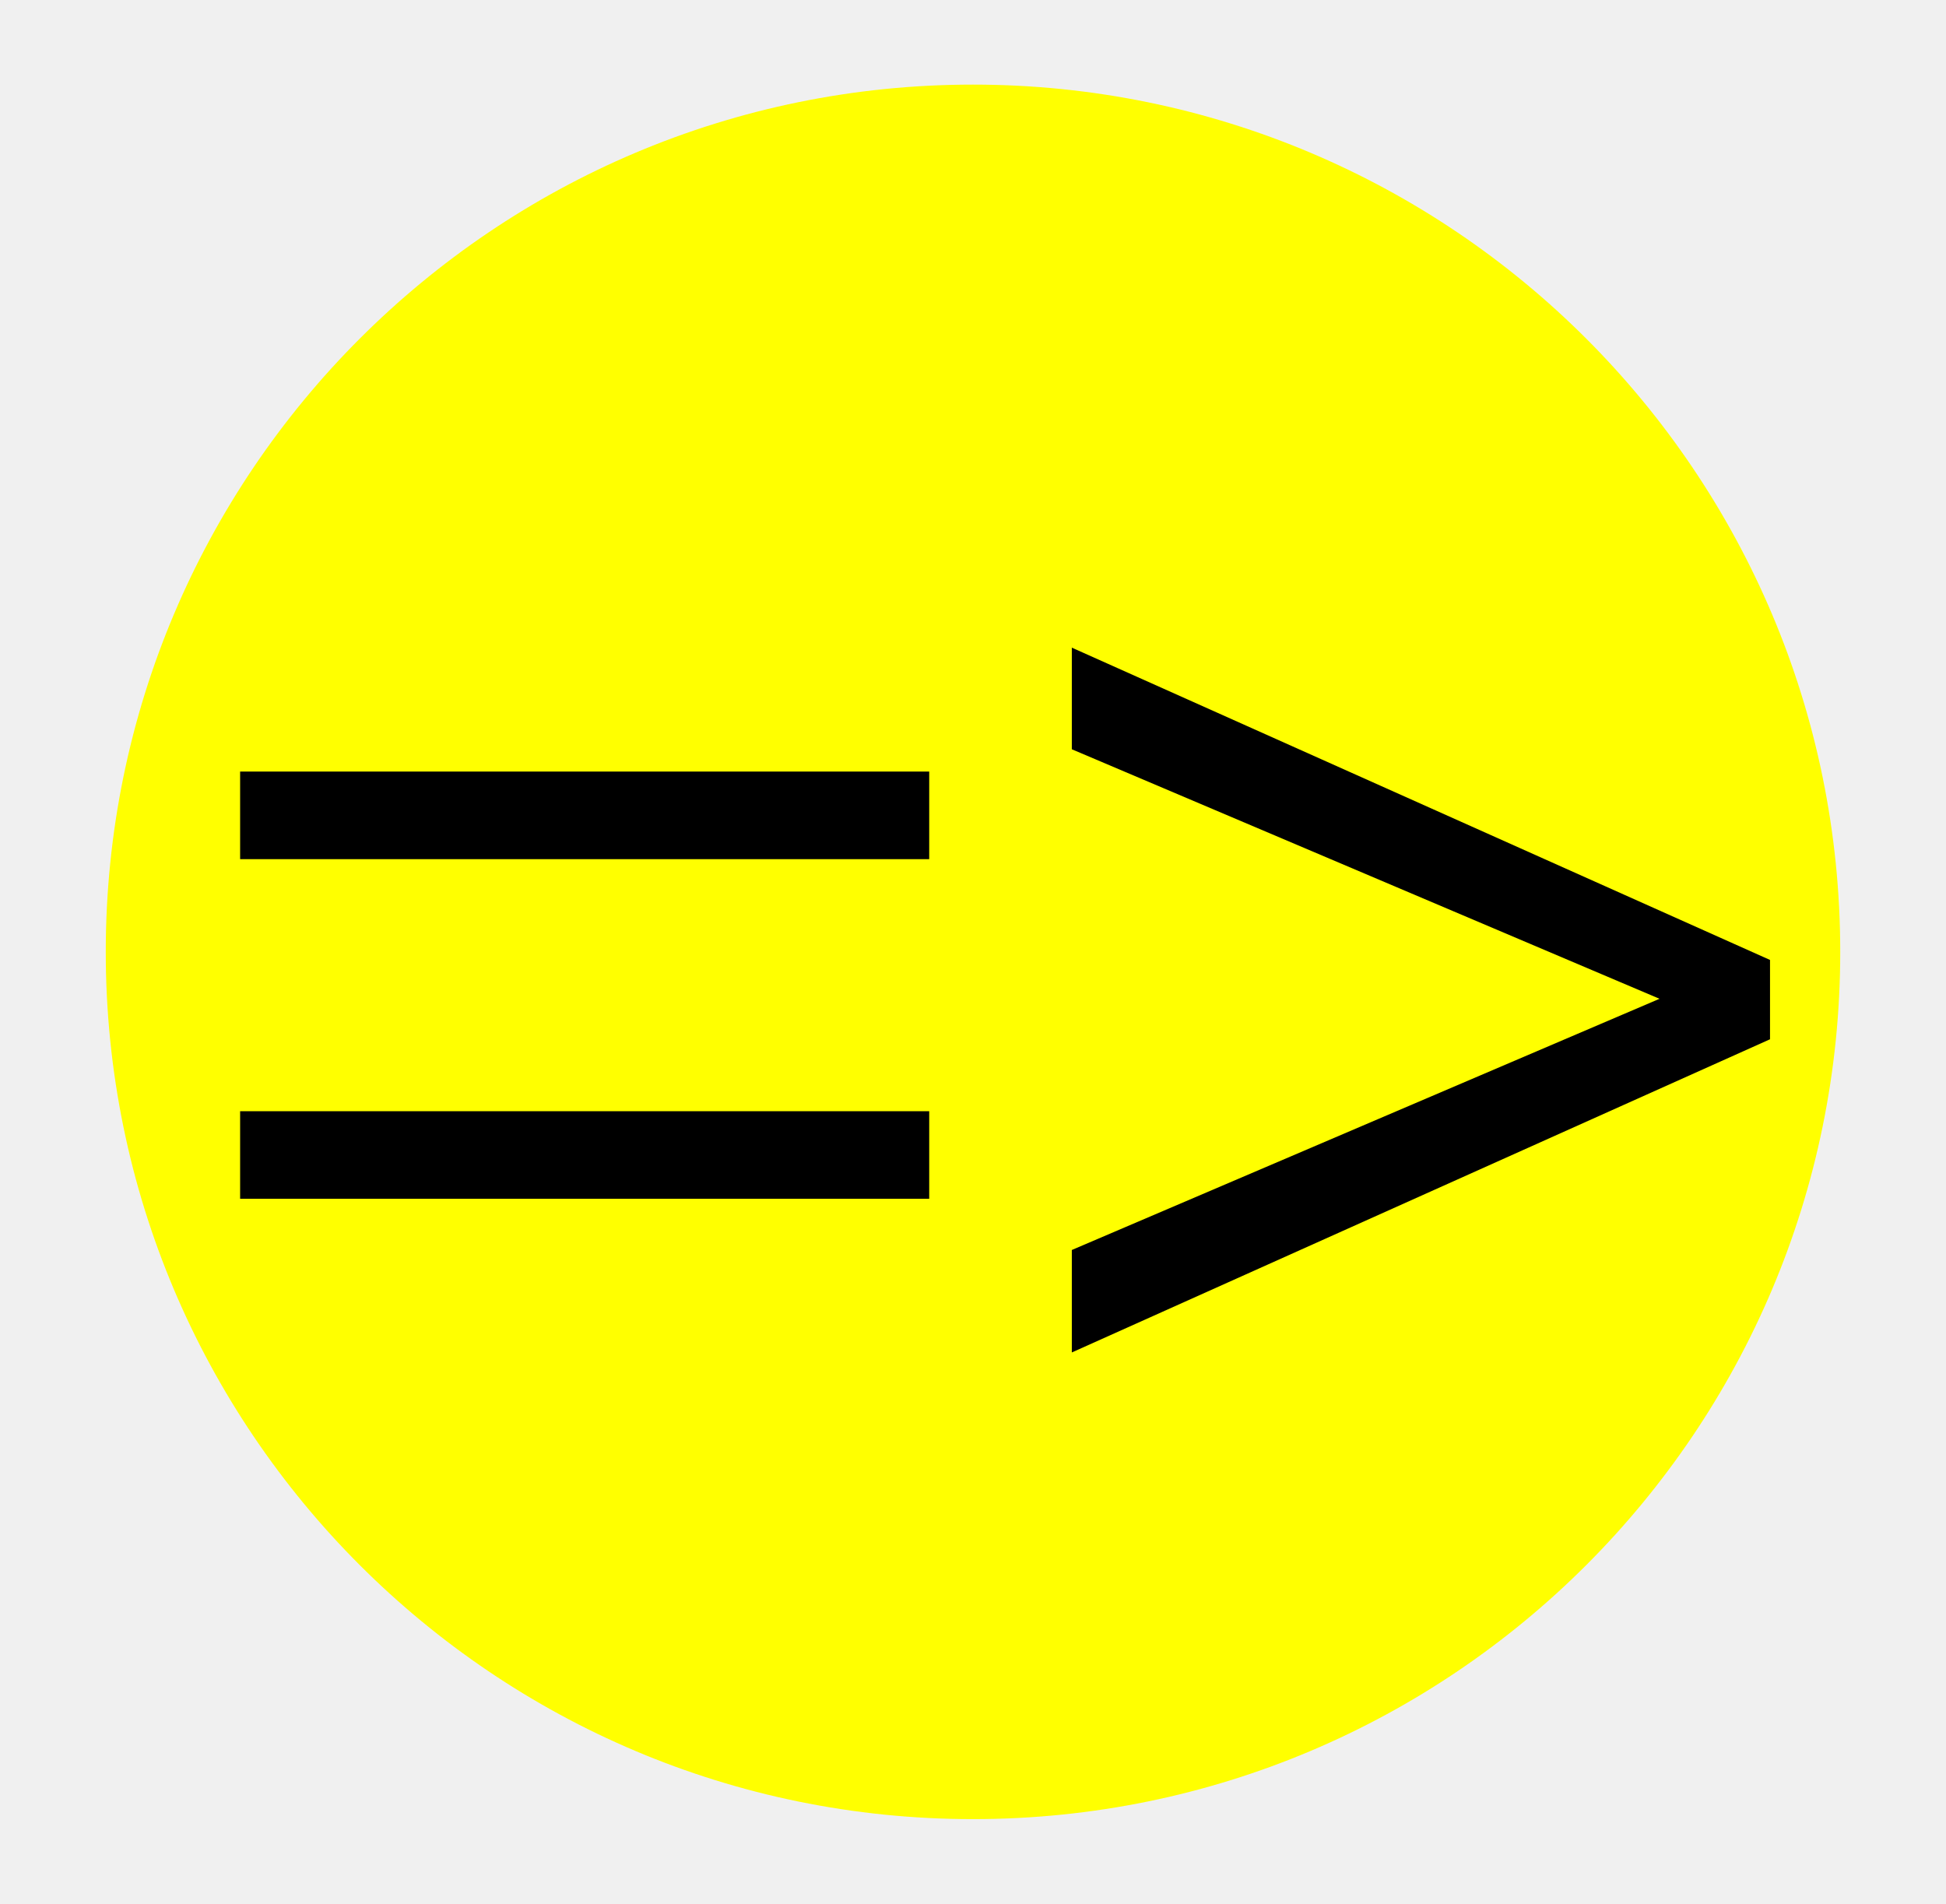
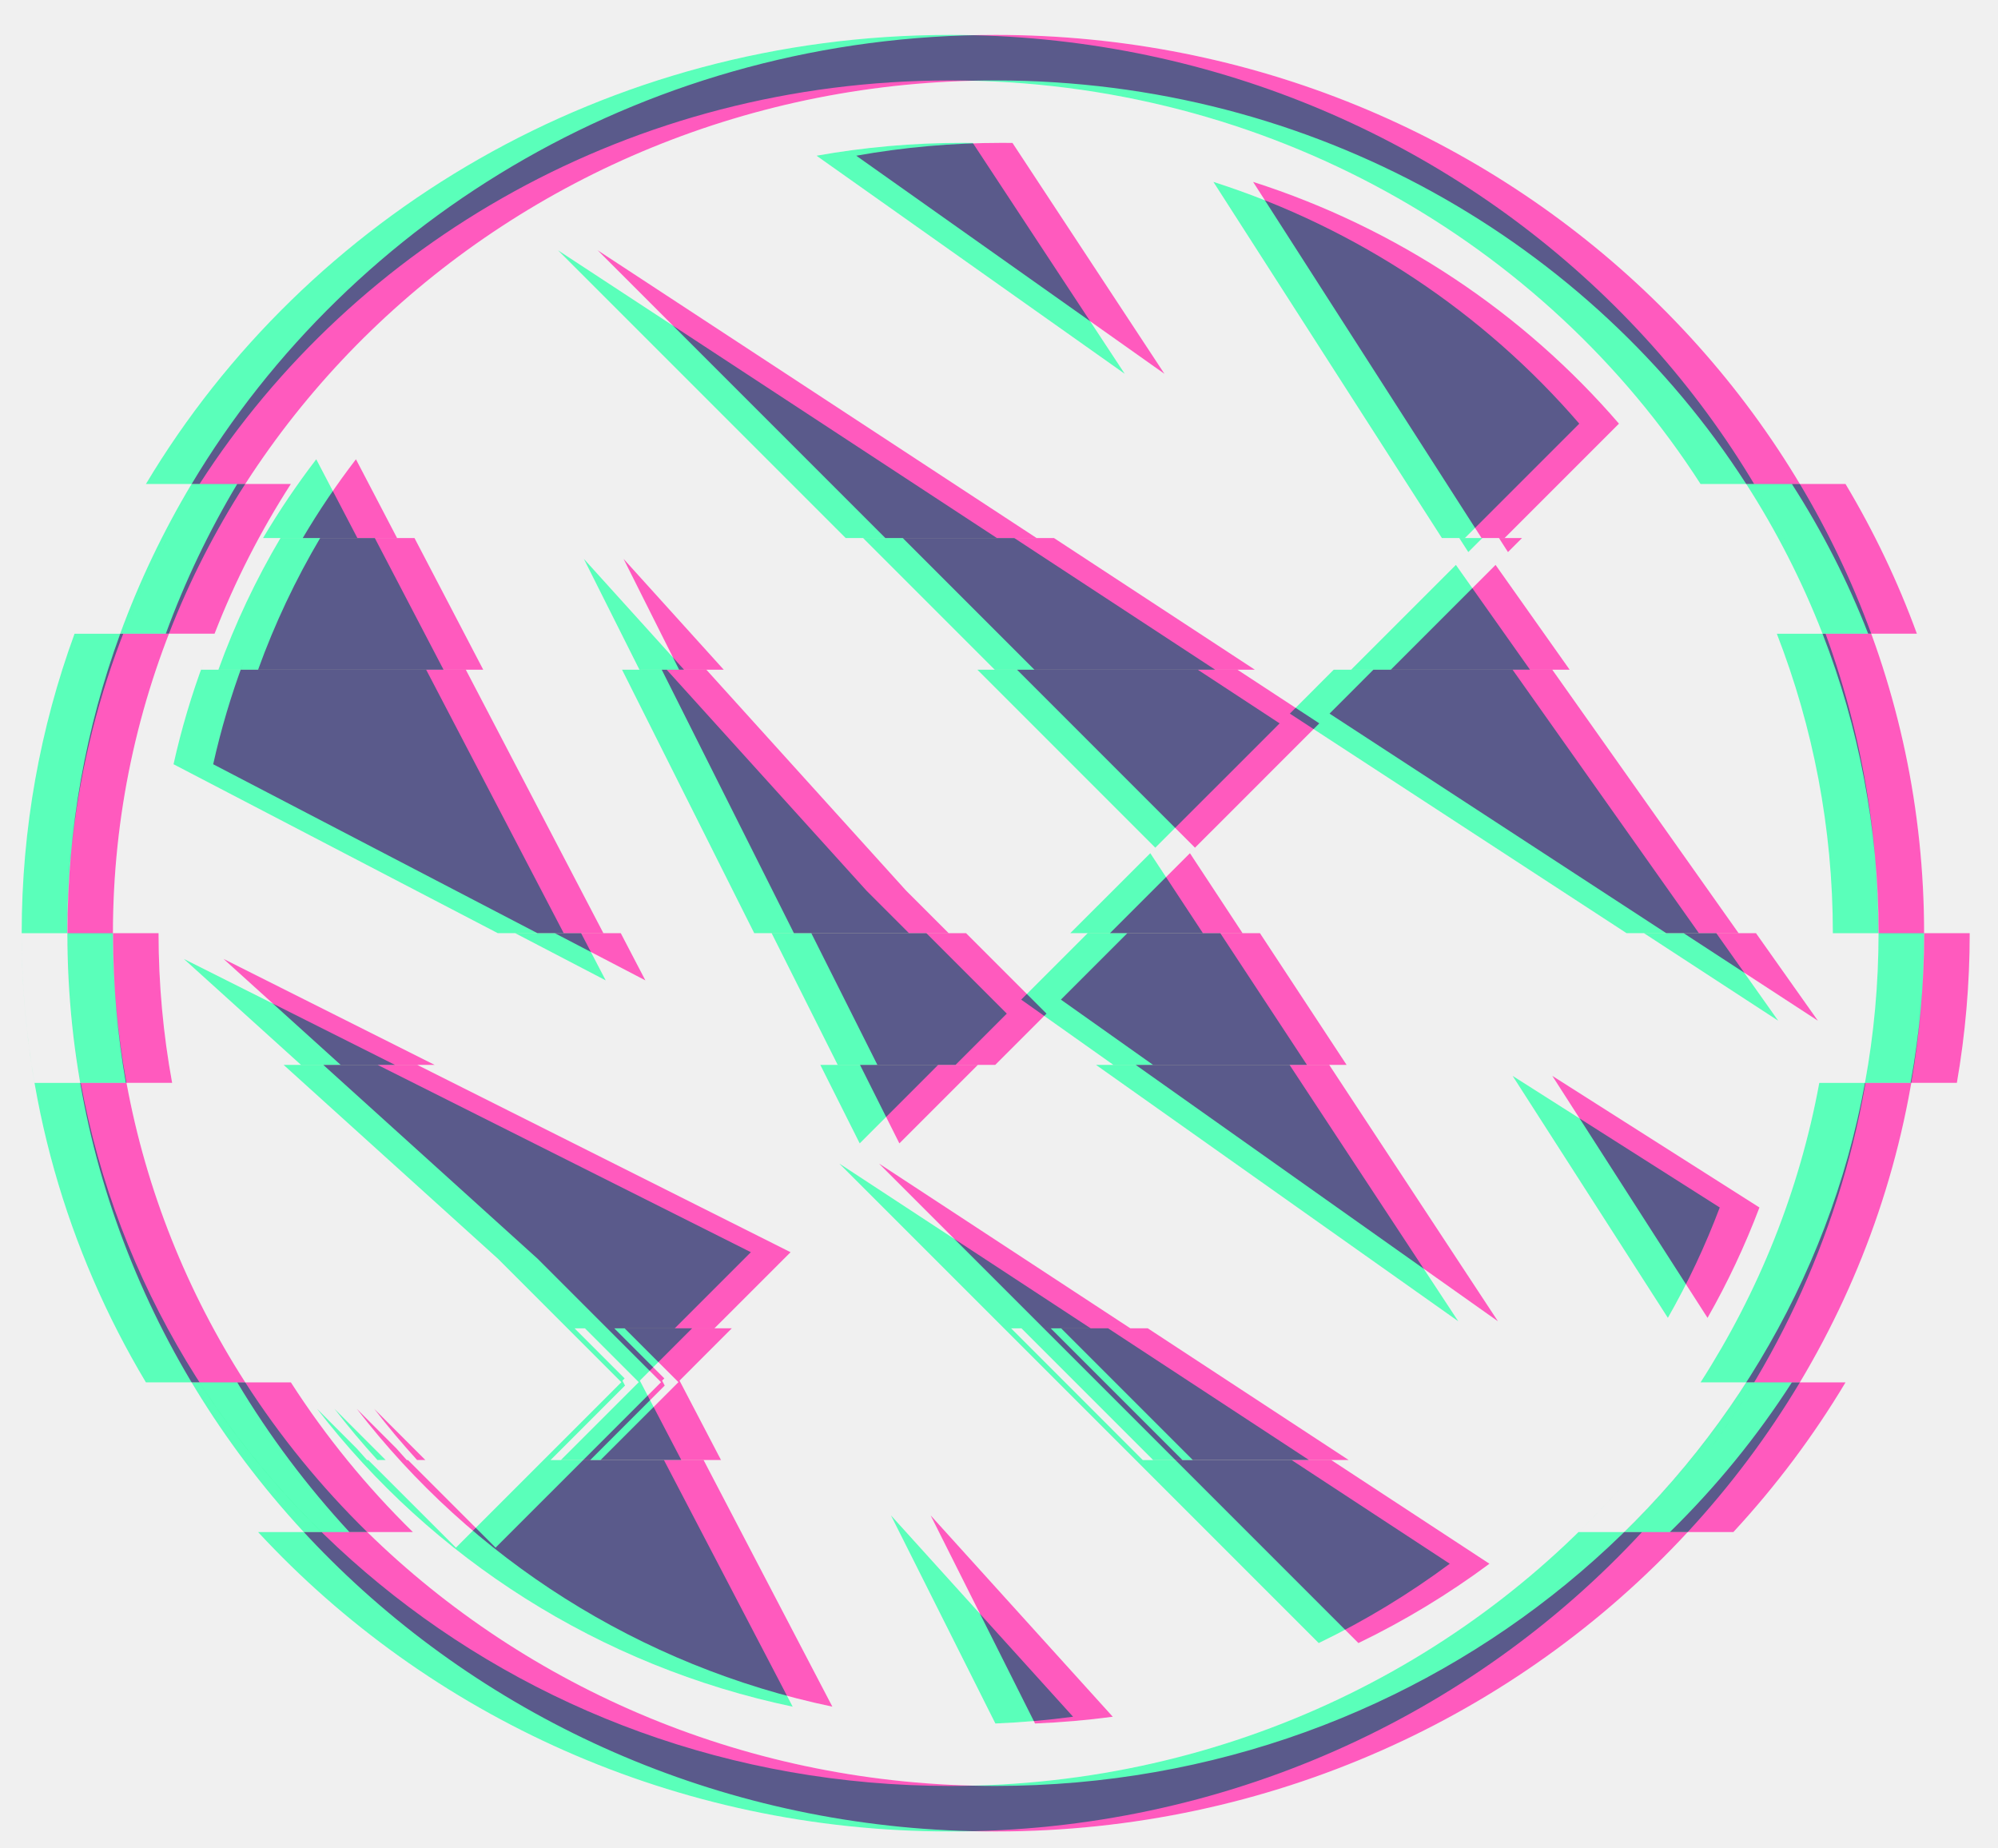
- <svg xmlns="http://www.w3.org/2000/svg" width="46" height="45" viewBox="0 0 46 45" fill="none">
-   <g clip-path="url(#clip0_3527_2359)">
-     <mask id="mask0_3527_2359" style="mask-type:luminance" maskUnits="userSpaceOnUse" x="0" y="0" width="46" height="45">
-       <path d="M46 0H0V45H46V0Z" fill="white" />
-     </mask>
-     <g mask="url(#mask0_3527_2359)">
-       <circle cx="23" cy="22.5" r="20.5" fill="#FFFF00" />
-     </g>
-     <path d="M21.965 20.309H5.676V18.238H21.965V20.309ZM21.965 28.336H5.676V26.266H21.965V28.336ZM25.336 17.711V15.309L41.84 22.691V24.215L40.102 23.98L25.336 17.711ZM40.141 23.219L41.84 23.023V24.566L25.336 31.969V29.547L40.141 23.219Z" fill="black" />
-   </g>
-   <defs>
-     <clipPath id="clip0_3527_2359">
-       <rect width="46" height="45" fill="white" />
-     </clipPath>
-   </defs>
+ <svg xmlns="http://www.w3.org/2000/svg" width="53" height="49" viewBox="0 0 53 49" fill="none">
+   <path fill-rule="evenodd" clip-rule="evenodd" d="M10.995 14.27H8.493C7.84 15.374 7.287 16.543 6.846 17.763H12.819L10.995 14.27ZM19.199 17.763H18.015L16.54 14.822L19.199 17.763ZM33.288 17.763H27.44L23.947 14.27H27.958L33.288 17.763ZM41.638 17.763H36.893L37.648 17.008L38.185 16.471L39.672 14.983L41.638 17.763ZM39.762 14.27H40.375L40.001 14.643L39.762 14.27Z" fill="white" />
+   <path fill-rule="evenodd" clip-rule="evenodd" d="M16.467 24.75H14.716L17.12 26.003L16.467 24.75ZM9.037 28.244L5.929 25.433L11.53 28.244H9.037ZM26.4 28.244H23.274L21.521 24.75H25.626L27.76 26.884L26.4 28.244ZM35.721 28.244H30.587L28.142 26.513L29.905 24.75H33.422L35.721 28.244ZM46.58 24.75L48.223 27.073L44.66 24.75H46.58Z" fill="white" />
+   <path fill-rule="evenodd" clip-rule="evenodd" d="M19.126 38.724H15.931L17.996 36.659L16.568 35.23H19.413L18.026 36.618L19.126 38.724ZM35.776 38.724H31.641L28.147 35.23H30.446L35.776 38.724ZM11.284 38.724L9.925 37.365C10.285 37.834 10.666 38.287 11.064 38.724H11.284Z" fill="white" />
+   <path fill-rule="evenodd" clip-rule="evenodd" d="M26.578 3.789C26.672 3.789 26.765 3.79 26.858 3.791L30.889 9.915L22.713 4.13C23.967 3.906 25.258 3.789 26.578 3.789ZM8.031 14.27C8.459 13.545 8.931 12.847 9.442 12.181L10.533 14.27H8.031ZM6.464 17.547C6.134 18.429 5.863 19.338 5.655 20.27L14.255 24.75H16.006L12.357 17.763H6.384C6.41 17.691 6.437 17.619 6.464 17.547ZM9.464 37.366C12.509 41.325 16.955 44.193 22.08 45.266L18.664 38.725H15.657L17.633 36.749L17.564 36.618L17.623 36.56L16.294 35.231H18.952L19.607 34.576L20.971 33.212L11.069 28.244H8.576L14.267 33.391L17.535 36.66L13.146 41.048L10.823 38.725H10.791C10.699 38.624 10.608 38.522 10.518 38.42L9.464 37.366ZM29.518 45.533C28.84 45.624 28.153 45.684 27.456 45.712L24.686 40.192L29.518 45.533ZM39.51 41.475C38.427 42.279 37.264 42.985 36.034 43.579L23.325 30.87L23.327 30.867L29.985 35.231H27.873L31.367 38.725H35.314L39.51 41.475ZM46.672 32.026C46.288 33.041 45.827 34.02 45.295 34.954L41.177 28.535L46.672 32.026ZM39.913 14.27L42.946 11.237C40.41 8.296 37.061 6.047 33.24 4.824L39.3 14.27H39.913ZM36.431 17.763L35.268 18.927L44.199 24.75H46.119L41.177 17.763H36.431ZM27.497 14.27L15.852 6.637L23.485 14.27H27.497ZM26.979 17.763H32.826L34.997 19.186L33.673 20.51L33.16 21.023L31.699 22.484L26.979 17.763ZM31.565 22.629L29.444 24.75H32.961L31.565 22.629ZM39.736 35.045L35.26 28.244H30.126L39.736 35.045ZM22.813 28.244H25.939L23.857 30.326L22.813 28.244ZM17.554 17.763L21.06 24.75H25.165L24.036 23.622L18.738 17.763H17.554Z" fill="white" />
+   <path fill-rule="evenodd" clip-rule="evenodd" d="M9.942 14.27H7.44C6.787 15.374 6.234 16.543 5.793 17.763H11.766L9.942 14.27ZM18.146 17.763H16.962L15.487 14.822L18.146 17.763ZM32.235 17.763H26.387L22.894 14.27H26.905L32.235 17.763ZM40.586 17.763H35.84L36.595 17.008L37.132 16.471L38.62 14.983L40.586 17.763ZM38.709 14.27H39.322L38.949 14.643L38.709 14.27Z" fill="white" />
+   <path fill-rule="evenodd" clip-rule="evenodd" d="M15.414 24.75H13.664L16.068 26.003L15.414 24.75ZM7.984 28.244L4.876 25.433L10.478 28.244H7.984ZM25.347 28.244H22.221L20.468 24.75H24.573L26.707 26.884L25.347 28.244ZM34.669 28.244H29.534L27.089 26.513L28.852 24.75H32.37L34.669 28.244ZM45.527 24.75L47.17 27.073L43.607 24.75H45.527Z" fill="white" />
+   <path fill-rule="evenodd" clip-rule="evenodd" d="M18.073 38.724H14.878L16.944 36.659L15.515 35.23H18.36L16.973 36.618L18.073 38.724ZM34.723 38.724H30.588L27.094 35.23H29.393L34.723 38.724ZM10.231 38.724L8.872 37.365C9.233 37.834 9.613 38.287 10.012 38.724H10.231Z" fill="white" />
+   <path fill-rule="evenodd" clip-rule="evenodd" d="M25.525 3.789C25.619 3.789 25.712 3.79 25.805 3.791L29.836 9.915L21.66 4.13C22.914 3.906 24.206 3.789 25.525 3.789ZM6.978 14.27C7.407 13.545 7.878 12.847 8.389 12.181L9.48 14.27H6.978ZM5.411 17.547C5.081 18.429 4.81 19.338 4.603 20.27L13.203 24.75H14.953L11.305 17.763H5.331C5.357 17.691 5.384 17.619 5.411 17.547ZM8.411 37.366C11.457 41.325 15.902 44.193 21.027 45.266L17.612 38.725H14.605L16.58 36.749L16.512 36.618L16.57 36.56L15.241 35.231H17.899L18.554 34.576L19.918 33.212L10.017 28.244H7.523L13.214 33.391L16.482 36.66L12.094 41.048L9.77 38.725H9.738C9.646 38.624 9.555 38.522 9.465 38.42L8.411 37.366ZM28.465 45.533C27.787 45.624 27.1 45.684 26.404 45.712L23.634 40.192L28.465 45.533ZM38.457 41.475C37.374 42.279 36.211 42.985 34.981 43.579L22.272 30.87L22.274 30.867L28.932 35.231H26.821L30.314 38.725H34.262L38.457 41.475ZM45.619 32.026C45.236 33.041 44.775 34.02 44.243 34.954L40.124 28.535L45.619 32.026ZM38.86 14.27L41.893 11.237C39.357 8.296 36.008 6.047 32.187 4.824L38.248 14.27H38.86ZM35.378 17.763L34.215 18.927L43.146 24.75H45.066L40.124 17.763H35.378ZM26.444 14.27L14.8 6.637L22.432 14.27H26.444ZM25.926 17.763H31.774L33.944 19.186L32.621 20.51L32.107 21.023L30.646 22.484L25.926 17.763ZM30.513 22.629L28.391 24.75H31.909L30.513 22.629ZM38.684 35.045L34.208 28.244H29.073L38.684 35.045ZM21.76 28.244H24.886L22.805 30.326L21.76 28.244ZM16.501 17.763L20.007 24.75H24.112L22.984 23.622L17.685 17.763H16.501Z" fill="white" />
+   <path fill-rule="evenodd" clip-rule="evenodd" d="M10.995 14.27H8.493C7.84 15.374 7.287 16.543 6.846 17.763H12.819L10.995 14.27ZM19.199 17.763H18.015L16.54 14.822L19.199 17.763ZM33.288 17.763H27.44L23.947 14.27H27.958L33.288 17.763ZM41.638 17.763H36.893L37.648 17.008L38.185 16.471L39.672 14.983L41.638 17.763ZM39.762 14.27H40.375L40.001 14.643L39.762 14.27Z" fill="#FF5ABE" style="mix-blend-mode:multiply" />
+   <path fill-rule="evenodd" clip-rule="evenodd" d="M16.467 24.75H14.716L17.12 26.003L16.467 24.75ZM9.037 28.244L5.929 25.433L11.53 28.244H9.037ZM26.4 28.244H23.274L21.521 24.75H25.626L27.76 26.884L26.4 28.244ZM35.721 28.244H30.587L28.142 26.513L29.905 24.75H33.422L35.721 28.244ZM46.58 24.75L48.223 27.073L44.66 24.75H46.58Z" fill="#FF5ABE" style="mix-blend-mode:multiply" />
+   <path fill-rule="evenodd" clip-rule="evenodd" d="M19.126 38.724H15.931L17.996 36.659L16.568 35.23H19.413L18.026 36.618L19.126 38.724ZM35.776 38.724H31.641L28.147 35.23H30.446L35.776 38.724ZM11.284 38.724L9.925 37.365C10.285 37.834 10.666 38.287 11.064 38.724H11.284Z" fill="#FF5ABE" style="mix-blend-mode:multiply" />
+   <path fill-rule="evenodd" clip-rule="evenodd" d="M26.578 3.789C26.672 3.789 26.765 3.79 26.858 3.791L30.889 9.915L22.713 4.13C23.967 3.906 25.258 3.789 26.578 3.789ZM8.031 14.27C8.459 13.545 8.931 12.847 9.442 12.181L10.533 14.27H8.031ZM6.464 17.547C6.134 18.429 5.863 19.338 5.655 20.27L14.255 24.75H16.006L12.357 17.763H6.384C6.41 17.691 6.437 17.619 6.464 17.547ZM9.464 37.366C12.509 41.325 16.955 44.193 22.08 45.266L18.664 38.725H15.657L17.633 36.749L17.564 36.618L17.623 36.56L16.294 35.231H18.952L19.607 34.576L20.971 33.212L11.069 28.244H8.576L14.267 33.391L17.535 36.66L13.146 41.048L10.823 38.725H10.791C10.699 38.624 10.608 38.522 10.518 38.42L9.464 37.366ZM29.518 45.533C28.84 45.624 28.153 45.684 27.456 45.712L24.686 40.192L29.518 45.533ZM39.51 41.475C38.427 42.279 37.264 42.985 36.034 43.579L23.325 30.87L23.327 30.867L29.985 35.231H27.873L31.367 38.725H35.314L39.51 41.475ZM46.672 32.026C46.288 33.041 45.827 34.02 45.295 34.954L41.177 28.535L46.672 32.026ZM39.913 14.27L42.946 11.237C40.41 8.296 37.061 6.047 33.24 4.824L39.3 14.27H39.913ZM36.431 17.763L35.268 18.927L44.199 24.75H46.119L41.177 17.763H36.431ZM27.497 14.27L15.852 6.637L23.485 14.27H27.497ZM26.979 17.763H32.826L34.997 19.186L33.673 20.51L33.16 21.023L31.699 22.484L26.979 17.763ZM31.565 22.629L29.444 24.75H32.961L31.565 22.629ZM39.736 35.045L35.26 28.244H30.126L39.736 35.045ZM22.813 28.244H25.939L23.857 30.326L22.813 28.244ZM17.554 17.763L21.06 24.75H25.165L24.036 23.622L18.738 17.763H17.554Z" fill="#FF5ABE" style="mix-blend-mode:multiply" />
+   <path fill-rule="evenodd" clip-rule="evenodd" d="M9.942 14.27H7.44C6.787 15.374 6.234 16.543 5.793 17.763H11.766L9.942 14.27ZM18.146 17.763H16.962L15.487 14.822L18.146 17.763ZM32.235 17.763H26.387L22.894 14.27H26.905L32.235 17.763ZM40.586 17.763H35.84L36.595 17.008L37.132 16.471L38.62 14.983L40.586 17.763ZM38.709 14.27H39.322L38.949 14.643L38.709 14.27Z" fill="#5AFFBA" style="mix-blend-mode:multiply" />
+   <path fill-rule="evenodd" clip-rule="evenodd" d="M15.414 24.75H13.664L16.068 26.003L15.414 24.75ZM7.984 28.244L4.876 25.433L10.478 28.244H7.984ZM25.347 28.244H22.221L20.468 24.75H24.573L26.707 26.884L25.347 28.244ZM34.669 28.244H29.534L27.089 26.513L28.852 24.75H32.37L34.669 28.244ZM45.527 24.75L47.17 27.073L43.607 24.75H45.527Z" fill="#5AFFBA" style="mix-blend-mode:multiply" />
+   <path fill-rule="evenodd" clip-rule="evenodd" d="M18.073 38.724H14.878L16.944 36.659L15.515 35.23H18.36L16.973 36.618L18.073 38.724ZM34.723 38.724H30.588L27.094 35.23H29.393L34.723 38.724ZM10.231 38.724L8.872 37.365C9.233 37.834 9.613 38.287 10.012 38.724H10.231Z" fill="#5AFFBA" style="mix-blend-mode:multiply" />
+   <path fill-rule="evenodd" clip-rule="evenodd" d="M25.525 3.789C25.619 3.789 25.712 3.79 25.805 3.791L29.836 9.915L21.66 4.13C22.914 3.906 24.206 3.789 25.525 3.789ZM6.978 14.27C7.407 13.545 7.878 12.847 8.389 12.181L9.48 14.27H6.978ZM5.411 17.547C5.081 18.429 4.81 19.338 4.603 20.27L13.203 24.75H14.953L11.305 17.763H5.331C5.357 17.691 5.384 17.619 5.411 17.547ZM8.411 37.366C11.457 41.325 15.902 44.193 21.027 45.266L17.612 38.725H14.605L16.58 36.749L16.512 36.618L16.57 36.56L15.241 35.231H17.899L18.554 34.576L19.918 33.212L10.017 28.244H7.523L13.214 33.391L16.482 36.66L12.094 41.048L9.77 38.725H9.738C9.646 38.624 9.555 38.522 9.465 38.42L8.411 37.366ZM28.465 45.533C27.787 45.624 27.1 45.684 26.404 45.712L23.634 40.192L28.465 45.533ZM38.457 41.475C37.374 42.279 36.211 42.985 34.981 43.579L22.272 30.87L22.274 30.867L28.932 35.231H26.821L30.314 38.725H34.262L38.457 41.475ZM45.619 32.026C45.236 33.041 44.775 34.02 44.243 34.954L40.124 28.535L45.619 32.026ZM38.86 14.27L41.893 11.237C39.357 8.296 36.008 6.047 32.187 4.824L38.248 14.27H38.86ZM35.378 17.763L34.215 18.927L43.146 24.75H45.066L40.124 17.763H35.378ZM26.444 14.27L14.8 6.637L22.432 14.27H26.444ZM25.926 17.763H31.774L33.944 19.186L32.621 20.51L32.107 21.023L30.646 22.484L25.926 17.763ZM30.513 22.629L28.391 24.75H31.909L30.513 22.629ZM38.684 35.045L34.208 28.244H29.073L38.684 35.045ZM21.76 28.244H24.886L22.805 30.326L21.76 28.244ZM16.501 17.763L20.007 24.75H24.112L22.984 23.622L17.685 17.763H16.501Z" fill="#5AFFBA" style="mix-blend-mode:multiply" />
+   <path fill-rule="evenodd" clip-rule="evenodd" d="M49.556 16.807H50.848C50.342 15.42 49.706 14.092 48.955 12.836H47.532C48.334 14.084 49.014 15.413 49.556 16.807ZM4.399 16.807H5.692C6.233 15.413 6.913 14.084 7.716 12.836H6.293C5.542 14.092 4.906 15.42 4.399 16.807Z" fill="white" />
+   <path fill-rule="evenodd" clip-rule="evenodd" d="M50.682 28.721H51.909C52.133 27.43 52.25 26.103 52.25 24.75H51.042C51.042 26.104 50.919 27.431 50.682 28.721ZM3.339 28.721H4.566C4.33 27.431 4.206 26.104 4.206 24.75H2.998V24.794C3.001 26.131 3.117 27.443 3.339 28.721Z" fill="white" />
+   <path fill-rule="evenodd" clip-rule="evenodd" d="M44.296 40.635H45.98C47.107 39.417 48.105 38.087 48.956 36.664H47.533C46.609 38.103 45.522 39.435 44.296 40.635ZM9.269 40.635H10.953C9.728 39.435 8.64 38.103 7.716 36.664H6.293C7.144 38.087 8.143 39.417 9.269 40.635Z" fill="white" />
+   <path fill-rule="evenodd" clip-rule="evenodd" d="M26.414 47.368C37.975 47.368 47.531 39.295 49.472 28.722H50.7C50.785 28.229 50.855 27.73 50.909 27.227C50.545 30.638 49.437 33.835 47.745 36.664H46.324C45.399 38.103 44.312 39.435 43.086 40.635H44.769C40.26 45.509 33.707 48.576 26.414 48.576C12.813 48.576 1.788 37.909 1.788 24.751C1.788 21.966 2.282 19.293 3.189 16.809H4.482C5.023 15.415 5.703 14.086 6.506 12.838H5.083C9.341 5.717 17.299 0.926 26.414 0.926C40.015 0.926 51.04 11.593 51.04 24.751H49.832C49.832 21.959 49.307 19.282 48.346 16.809H49.638C49.132 15.422 48.496 14.094 47.745 12.838H46.322C42.198 6.421 34.839 2.134 26.414 2.134C13.443 2.134 2.996 12.297 2.996 24.751H1.788V24.824C1.792 26.152 1.909 27.454 2.129 28.722H3.356C3.883 31.59 4.97 34.275 6.506 36.664H5.083C5.934 38.087 6.933 39.417 8.059 40.635H9.743C13.984 44.788 19.878 47.368 26.414 47.368Z" fill="white" />
+   <path fill-rule="evenodd" clip-rule="evenodd" d="M48.345 16.807H49.637C49.131 15.42 48.495 14.092 47.744 12.836H46.321C47.123 14.084 47.803 15.413 48.345 16.807ZM3.188 16.807H4.481C5.022 15.413 5.702 14.084 6.505 12.836H5.082C4.331 14.092 3.695 15.42 3.188 16.807Z" fill="white" />
+   <path fill-rule="evenodd" clip-rule="evenodd" d="M49.471 28.721H50.699C50.922 27.43 51.039 26.103 51.039 24.75H49.831C49.831 26.104 49.708 27.431 49.471 28.721ZM2.128 28.721H3.355C3.119 27.431 2.995 26.104 2.995 24.75H1.787V24.8C1.79 26.136 1.906 27.445 2.128 28.721Z" fill="white" />
+   <path fill-rule="evenodd" clip-rule="evenodd" d="M43.085 40.635H44.769C45.896 39.417 46.894 38.087 47.745 36.664H46.323C45.398 38.103 44.311 39.435 43.085 40.635ZM8.058 40.635H9.742C8.517 39.435 7.429 38.103 6.505 36.664H5.082C5.933 38.087 6.932 39.417 8.058 40.635Z" fill="white" />
+   <path fill-rule="evenodd" clip-rule="evenodd" d="M45.11 36.664C46.645 34.275 47.732 31.59 48.259 28.722H49.487C49.568 28.256 49.634 27.785 49.687 27.309C49.233 31.42 47.699 35.218 45.365 38.432C45.78 37.861 46.17 37.271 46.532 36.664H45.11ZM43.476 38.894C39.191 44.055 32.608 47.368 25.201 47.368C13.64 47.368 4.085 39.295 2.143 28.722H0.916C0.694 27.443 0.577 26.129 0.575 24.79C0.582 29.115 1.781 33.17 3.87 36.664H5.292C6.216 38.103 7.304 39.435 8.529 40.635H6.846C11.355 45.509 17.908 48.576 25.201 48.576C32.494 48.576 39.047 45.509 43.556 40.635H41.872C42.437 40.082 42.972 39.501 43.476 38.894ZM1.783 24.751H0.575V24.764L0.575 24.751C0.575 21.966 1.069 19.293 1.977 16.809H3.269C3.672 15.771 4.152 14.77 4.702 13.81C2.841 17.056 1.783 20.788 1.783 24.751ZM49.827 24.751C49.827 11.593 38.802 0.926 25.201 0.926C16.086 0.926 8.128 5.717 3.87 12.838H5.293C9.417 6.421 16.777 2.134 25.201 2.134C33.626 2.134 40.985 6.421 45.11 12.838H46.532C47.283 14.094 47.919 15.422 48.425 16.809H47.133C48.094 19.282 48.619 21.959 48.619 24.751H49.827Z" fill="white" />
+   <path fill-rule="evenodd" clip-rule="evenodd" d="M49.556 16.807H50.848C50.342 15.42 49.706 14.092 48.955 12.836H47.532C48.334 14.084 49.014 15.413 49.556 16.807ZM4.399 16.807H5.692C6.233 15.413 6.913 14.084 7.716 12.836H6.293C5.542 14.092 4.906 15.42 4.399 16.807Z" fill="#FF5ABE" style="mix-blend-mode:multiply" />
+   <path fill-rule="evenodd" clip-rule="evenodd" d="M50.682 28.721H51.909C52.133 27.43 52.25 26.103 52.25 24.75H51.042C51.042 26.104 50.919 27.431 50.682 28.721ZM3.339 28.721H4.566C4.33 27.431 4.206 26.104 4.206 24.75H2.998V24.794C3.001 26.131 3.117 27.443 3.339 28.721Z" fill="#FF5ABE" style="mix-blend-mode:multiply" />
+   <path fill-rule="evenodd" clip-rule="evenodd" d="M44.296 40.635H45.98C47.107 39.417 48.105 38.087 48.956 36.664H47.533C46.609 38.103 45.522 39.435 44.296 40.635ZM9.269 40.635H10.953C9.728 39.435 8.64 38.103 7.716 36.664H6.293C7.144 38.087 8.143 39.417 9.269 40.635Z" fill="#FF5ABE" style="mix-blend-mode:multiply" />
+   <path fill-rule="evenodd" clip-rule="evenodd" d="M26.414 47.368C37.975 47.368 47.531 39.295 49.472 28.722H50.7C50.785 28.229 50.855 27.73 50.909 27.227C50.545 30.638 49.437 33.835 47.745 36.664H46.324C45.399 38.103 44.312 39.435 43.086 40.635H44.769C40.26 45.509 33.707 48.576 26.414 48.576C12.813 48.576 1.788 37.909 1.788 24.751C1.788 21.966 2.282 19.293 3.189 16.809H4.482C5.023 15.415 5.703 14.086 6.506 12.838H5.083C9.341 5.717 17.299 0.926 26.414 0.926C40.015 0.926 51.04 11.593 51.04 24.751H49.832C49.832 21.959 49.307 19.282 48.346 16.809H49.638C49.132 15.422 48.496 14.094 47.745 12.838H46.322C42.198 6.421 34.839 2.134 26.414 2.134C13.443 2.134 2.996 12.297 2.996 24.751H1.788V24.824C1.792 26.152 1.909 27.454 2.129 28.722H3.356C3.883 31.59 4.97 34.275 6.506 36.664H5.083C5.934 38.087 6.933 39.417 8.059 40.635H9.743C13.984 44.788 19.878 47.368 26.414 47.368Z" fill="#FF5ABE" style="mix-blend-mode:multiply" />
+   <path fill-rule="evenodd" clip-rule="evenodd" d="M48.345 16.807H49.637C49.131 15.42 48.495 14.092 47.744 12.836H46.321C47.123 14.084 47.803 15.413 48.345 16.807ZM3.188 16.807H4.481C5.022 15.413 5.702 14.084 6.505 12.836H5.082C4.331 14.092 3.695 15.42 3.188 16.807Z" fill="#5AFFBA" style="mix-blend-mode:multiply" />
+   <path fill-rule="evenodd" clip-rule="evenodd" d="M49.471 28.721H50.699C50.922 27.43 51.039 26.103 51.039 24.75H49.831C49.831 26.104 49.708 27.431 49.471 28.721ZM2.128 28.721H3.355C3.119 27.431 2.995 26.104 2.995 24.75H1.787V24.8C1.79 26.136 1.906 27.445 2.128 28.721Z" fill="#5AFFBA" style="mix-blend-mode:multiply" />
+   <path fill-rule="evenodd" clip-rule="evenodd" d="M43.085 40.635H44.769C45.896 39.417 46.894 38.087 47.745 36.664H46.323C45.398 38.103 44.311 39.435 43.085 40.635ZM8.058 40.635H9.742C8.517 39.435 7.429 38.103 6.505 36.664H5.082C5.933 38.087 6.932 39.417 8.058 40.635Z" fill="#5AFFBA" style="mix-blend-mode:multiply" />
+   <path fill-rule="evenodd" clip-rule="evenodd" d="M45.11 36.664C46.645 34.275 47.732 31.59 48.259 28.722H49.487C49.568 28.256 49.634 27.785 49.687 27.309C49.233 31.42 47.699 35.218 45.365 38.432C45.78 37.861 46.17 37.271 46.532 36.664H45.11ZM43.476 38.894C39.191 44.055 32.608 47.368 25.201 47.368C13.64 47.368 4.085 39.295 2.143 28.722H0.916C0.694 27.443 0.577 26.129 0.575 24.79C0.582 29.115 1.781 33.17 3.87 36.664H5.292C6.216 38.103 7.304 39.435 8.529 40.635H6.846C11.355 45.509 17.908 48.576 25.201 48.576C32.494 48.576 39.047 45.509 43.556 40.635H41.872C42.437 40.082 42.972 39.501 43.476 38.894ZM1.783 24.751H0.575V24.764L0.575 24.751C0.575 21.966 1.069 19.293 1.977 16.809H3.269C3.672 15.771 4.152 14.77 4.702 13.81C2.841 17.056 1.783 20.788 1.783 24.751ZM49.827 24.751C49.827 11.593 38.802 0.926 25.201 0.926C16.086 0.926 8.128 5.717 3.87 12.838H5.293C9.417 6.421 16.777 2.134 25.201 2.134C33.626 2.134 40.985 6.421 45.11 12.838H46.532C47.283 14.094 47.919 15.422 48.425 16.809H47.133C48.094 19.282 48.619 21.959 48.619 24.751H49.827Z" fill="#5AFFBA" style="mix-blend-mode:multiply" />
</svg>
